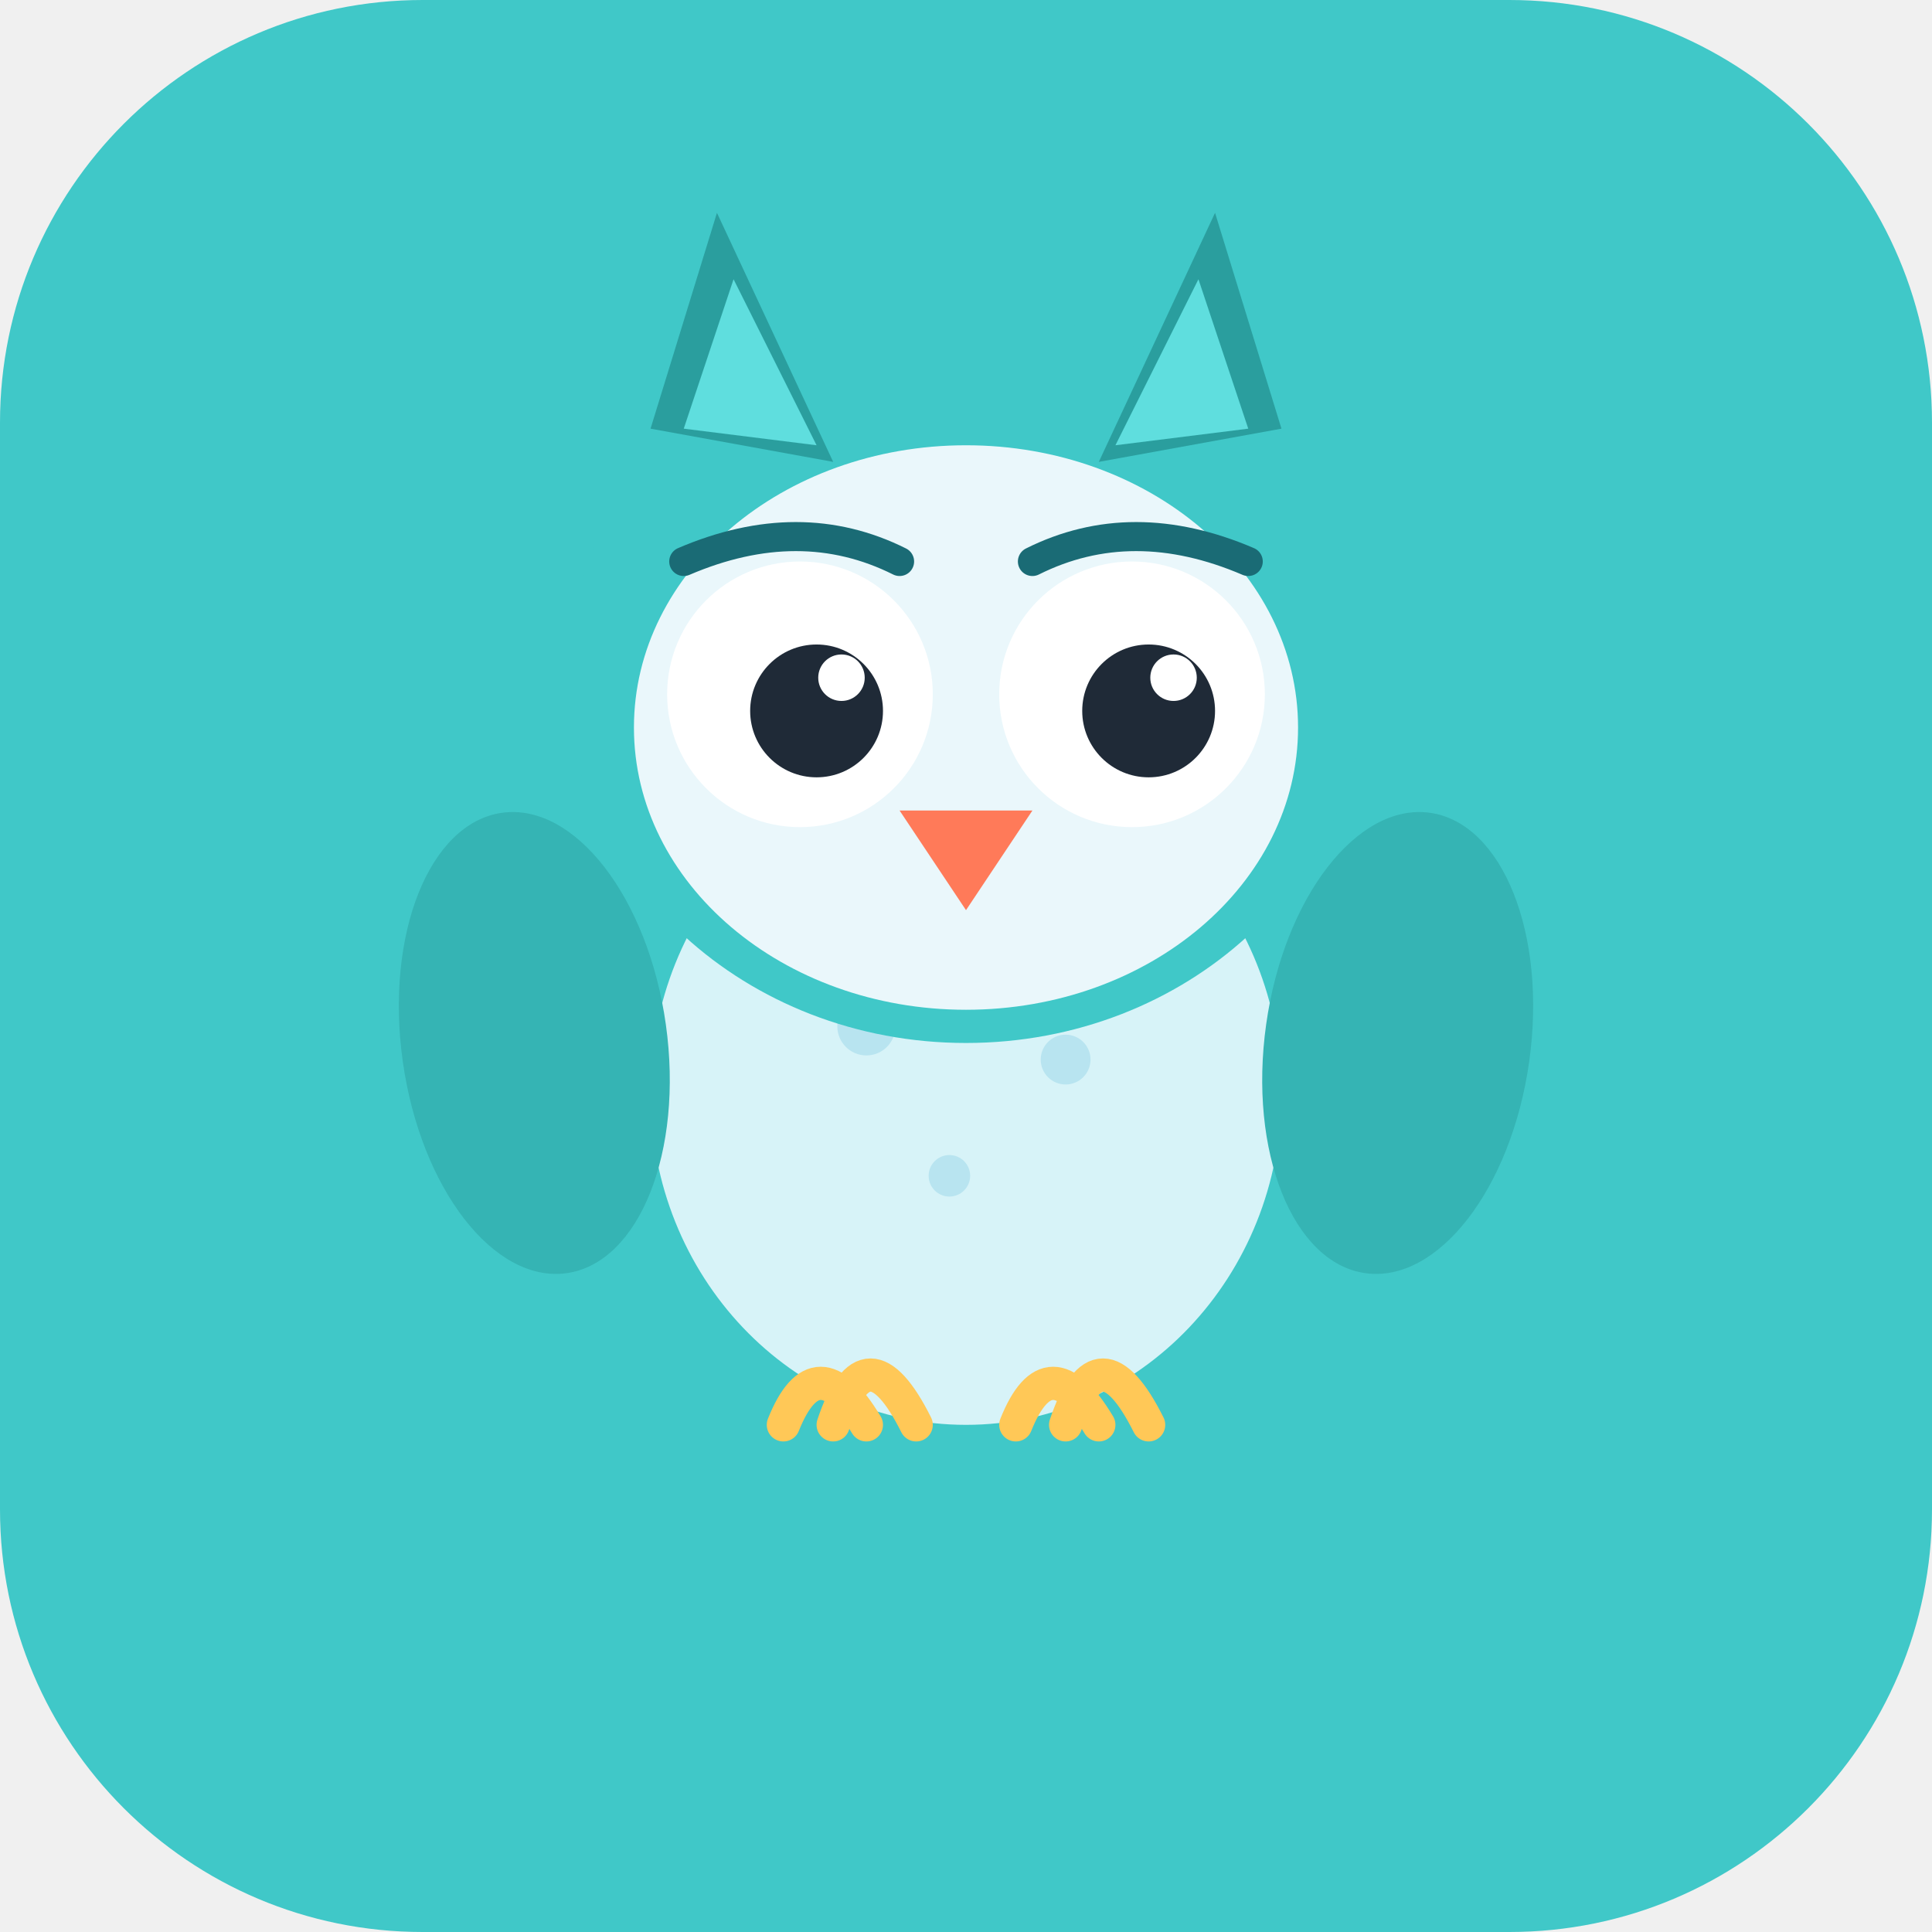
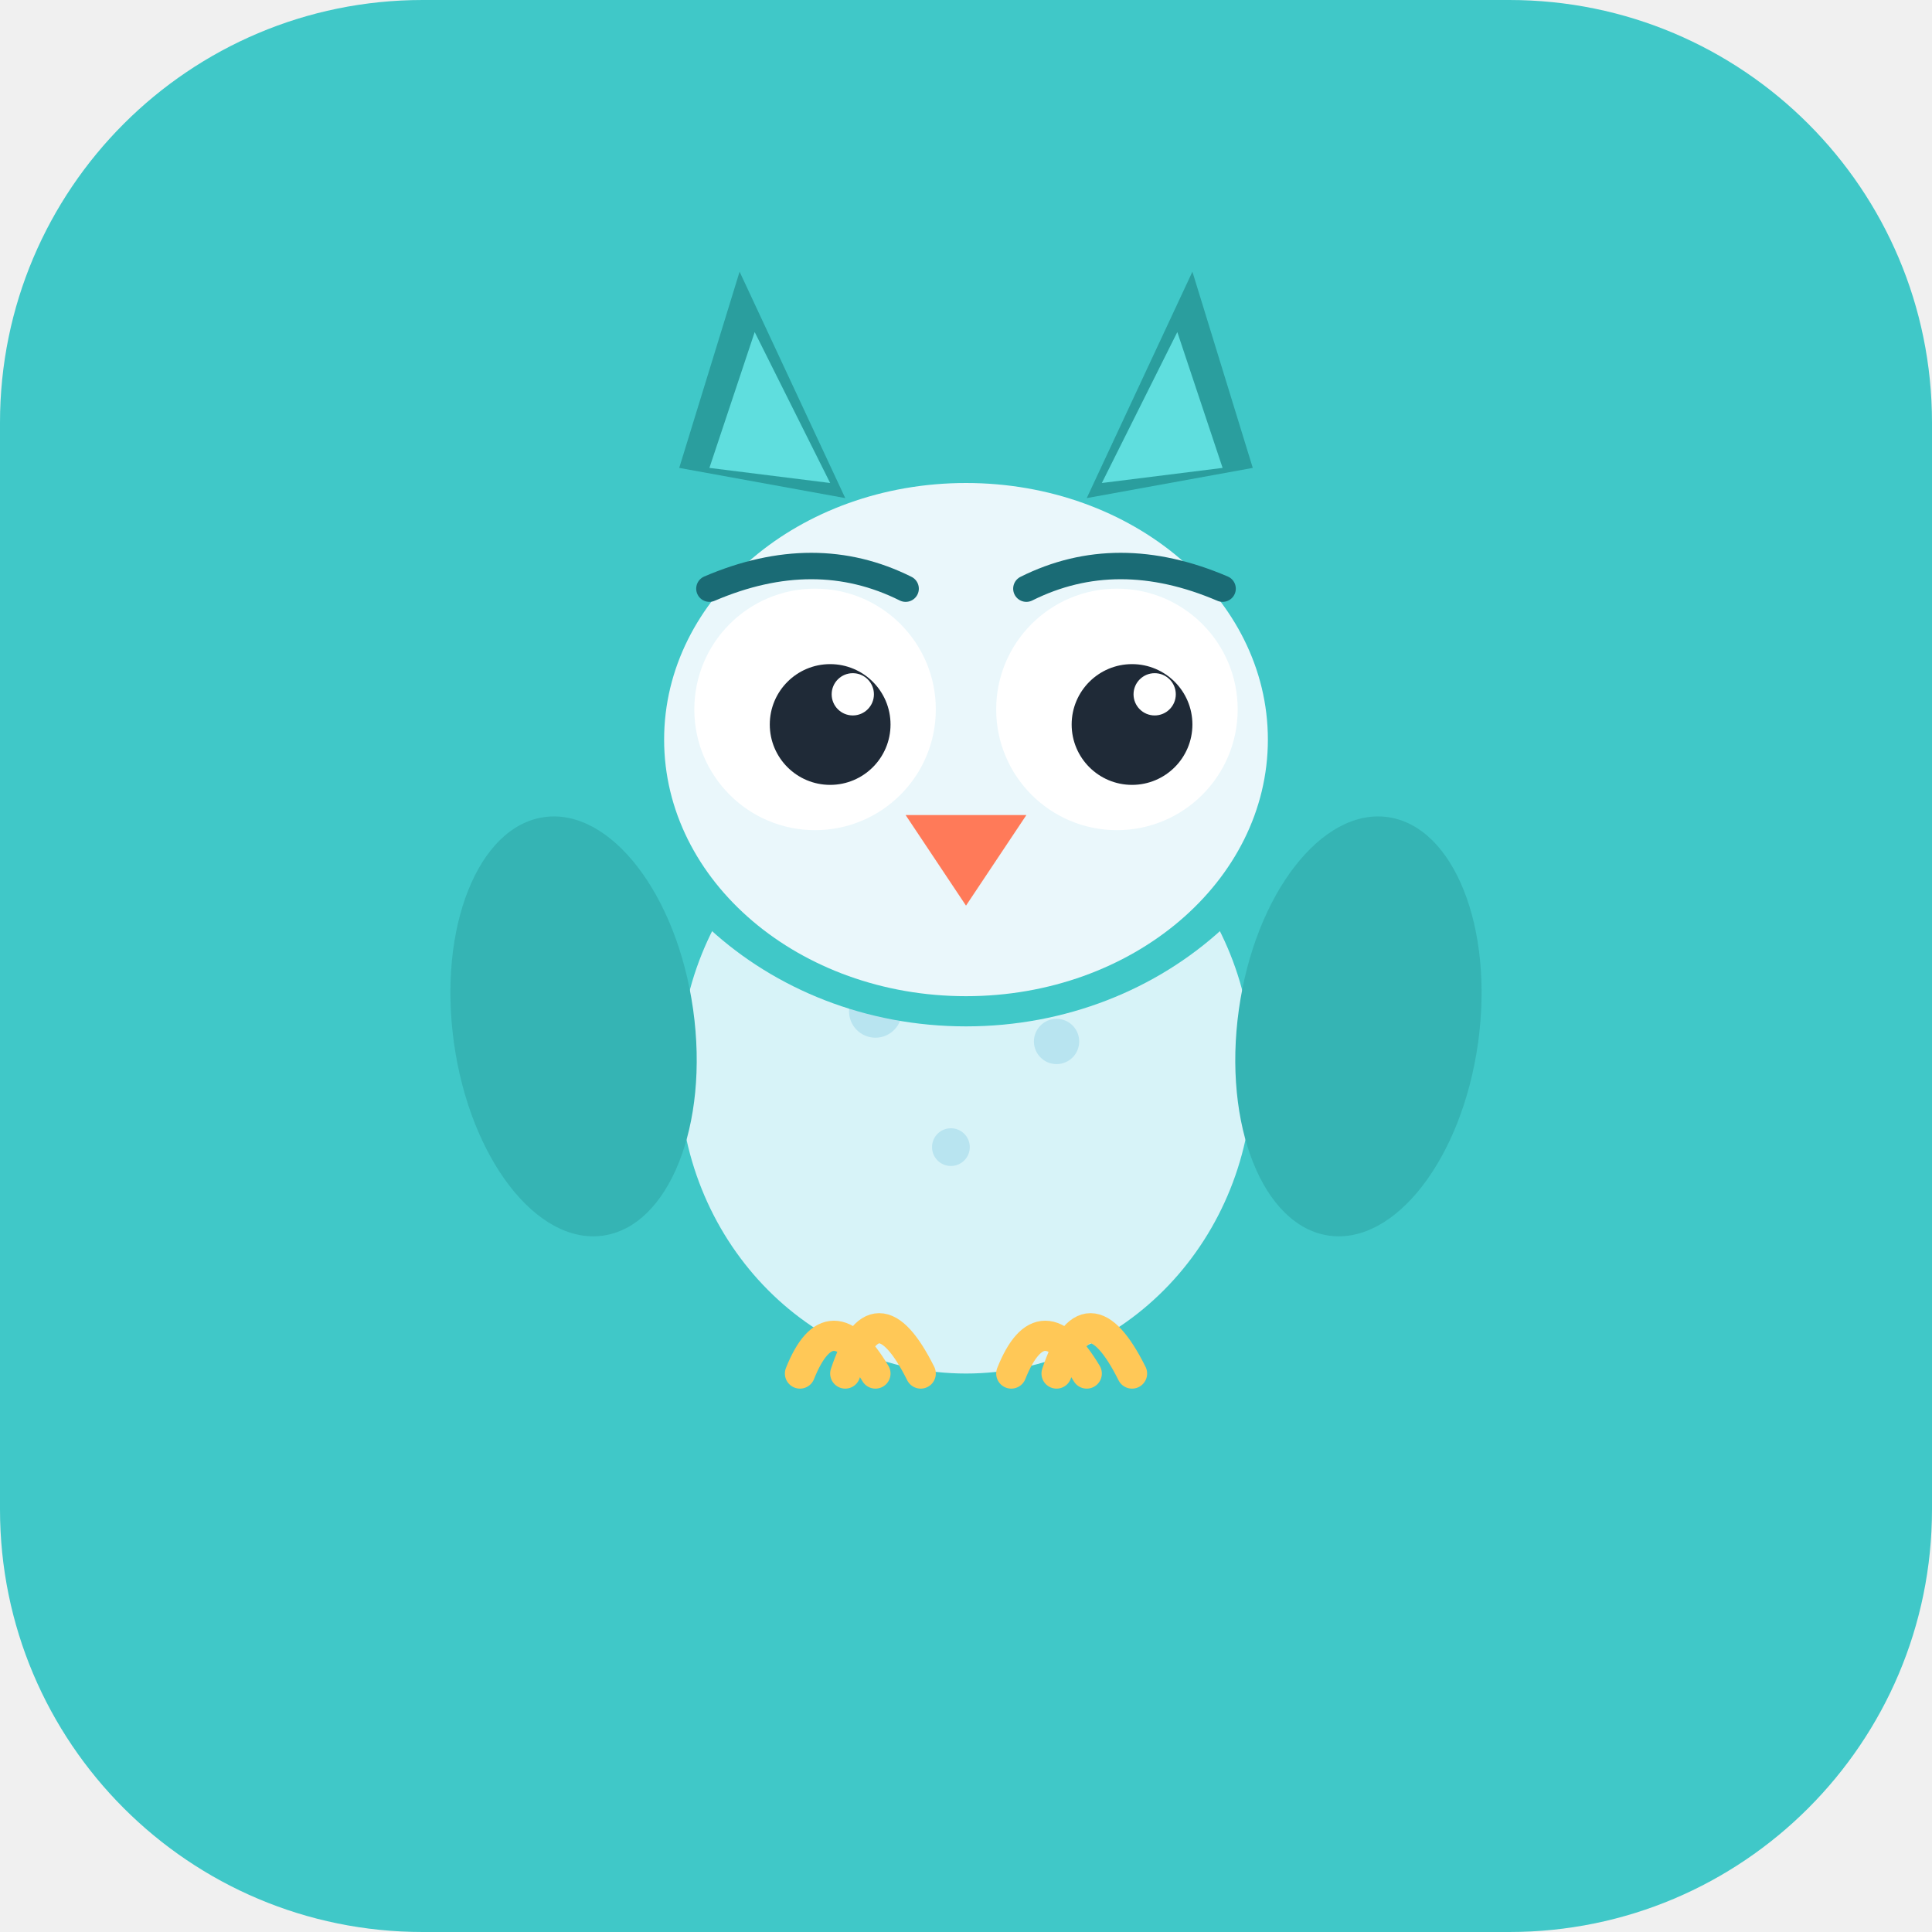
<svg xmlns="http://www.w3.org/2000/svg" viewBox="0 0 512 512" fill="none">
  <rect width="512" height="512" rx="112" fill="#40C8C8" />
-   <g transform="translate(36, 8) scale(2.2)">
+   <g transform="translate(56 28) scale(2)">
    <ellipse cx="100" cy="118" rx="54" ry="58" fill="#40c8c8" />
    <ellipse cx="100" cy="128" rx="38" ry="40" fill="#d7f3f8" />
    <circle cx="88" cy="120" r="3.5" fill="#b8e4f0" />
    <circle cx="112" cy="124" r="3" fill="#b8e4f0" />
    <circle cx="98" cy="138" r="2.5" fill="#b8e4f0" />
    <ellipse cx="48" cy="122" rx="16" ry="28" fill="#35b4b4" transform="rotate(-8 48 122)" />
    <ellipse cx="152" cy="122" rx="16" ry="28" fill="#35b4b4" transform="rotate(8 152 122)" />
    <ellipse cx="100" cy="78" rx="48" ry="44" fill="#40c8c8" />
    <path d="M62 48 L70 22 L84 52 Z" fill="#2a9e9e" />
    <path d="M138 48 L130 22 L116 52 Z" fill="#2a9e9e" />
    <path d="M66 48 L72 30 L82 50 Z" fill="#5fdede" />
    <path d="M134 48 L128 30 L118 50 Z" fill="#5fdede" />
    <ellipse cx="100" cy="84" rx="40" ry="34" fill="#eaf7fb" />
    <circle cx="80" cy="80" r="16" fill="#ffffff" />
    <circle cx="120" cy="80" r="16" fill="#ffffff" />
    <circle cx="82" cy="82" r="8" fill="#1f2a37" />
    <circle cx="122" cy="82" r="8" fill="#1f2a37" />
    <circle cx="85" cy="78" r="2.8" fill="#ffffff" />
    <circle cx="125" cy="78" r="2.8" fill="#ffffff" />
    <path d="M66 64 Q80 58 92 64" stroke="#1a6b75" stroke-width="3.5" stroke-linecap="round" />
    <path d="M108 64 Q120 58 134 64" stroke="#1a6b75" stroke-width="3.5" stroke-linecap="round" />
    <path d="M92 94 L100 106 L108 94 Z" fill="#ff7a59" />
    <path d="M78 168 Q82 158 88 168 M84 168 Q88 156 94 168" stroke="#ffc857" stroke-width="4" stroke-linecap="round" fill="none" />
    <path d="M106 168 Q110 158 116 168 M112 168 Q116 156 122 168" stroke="#ffc857" stroke-width="4" stroke-linecap="round" fill="none" />
  </g>
</svg>
